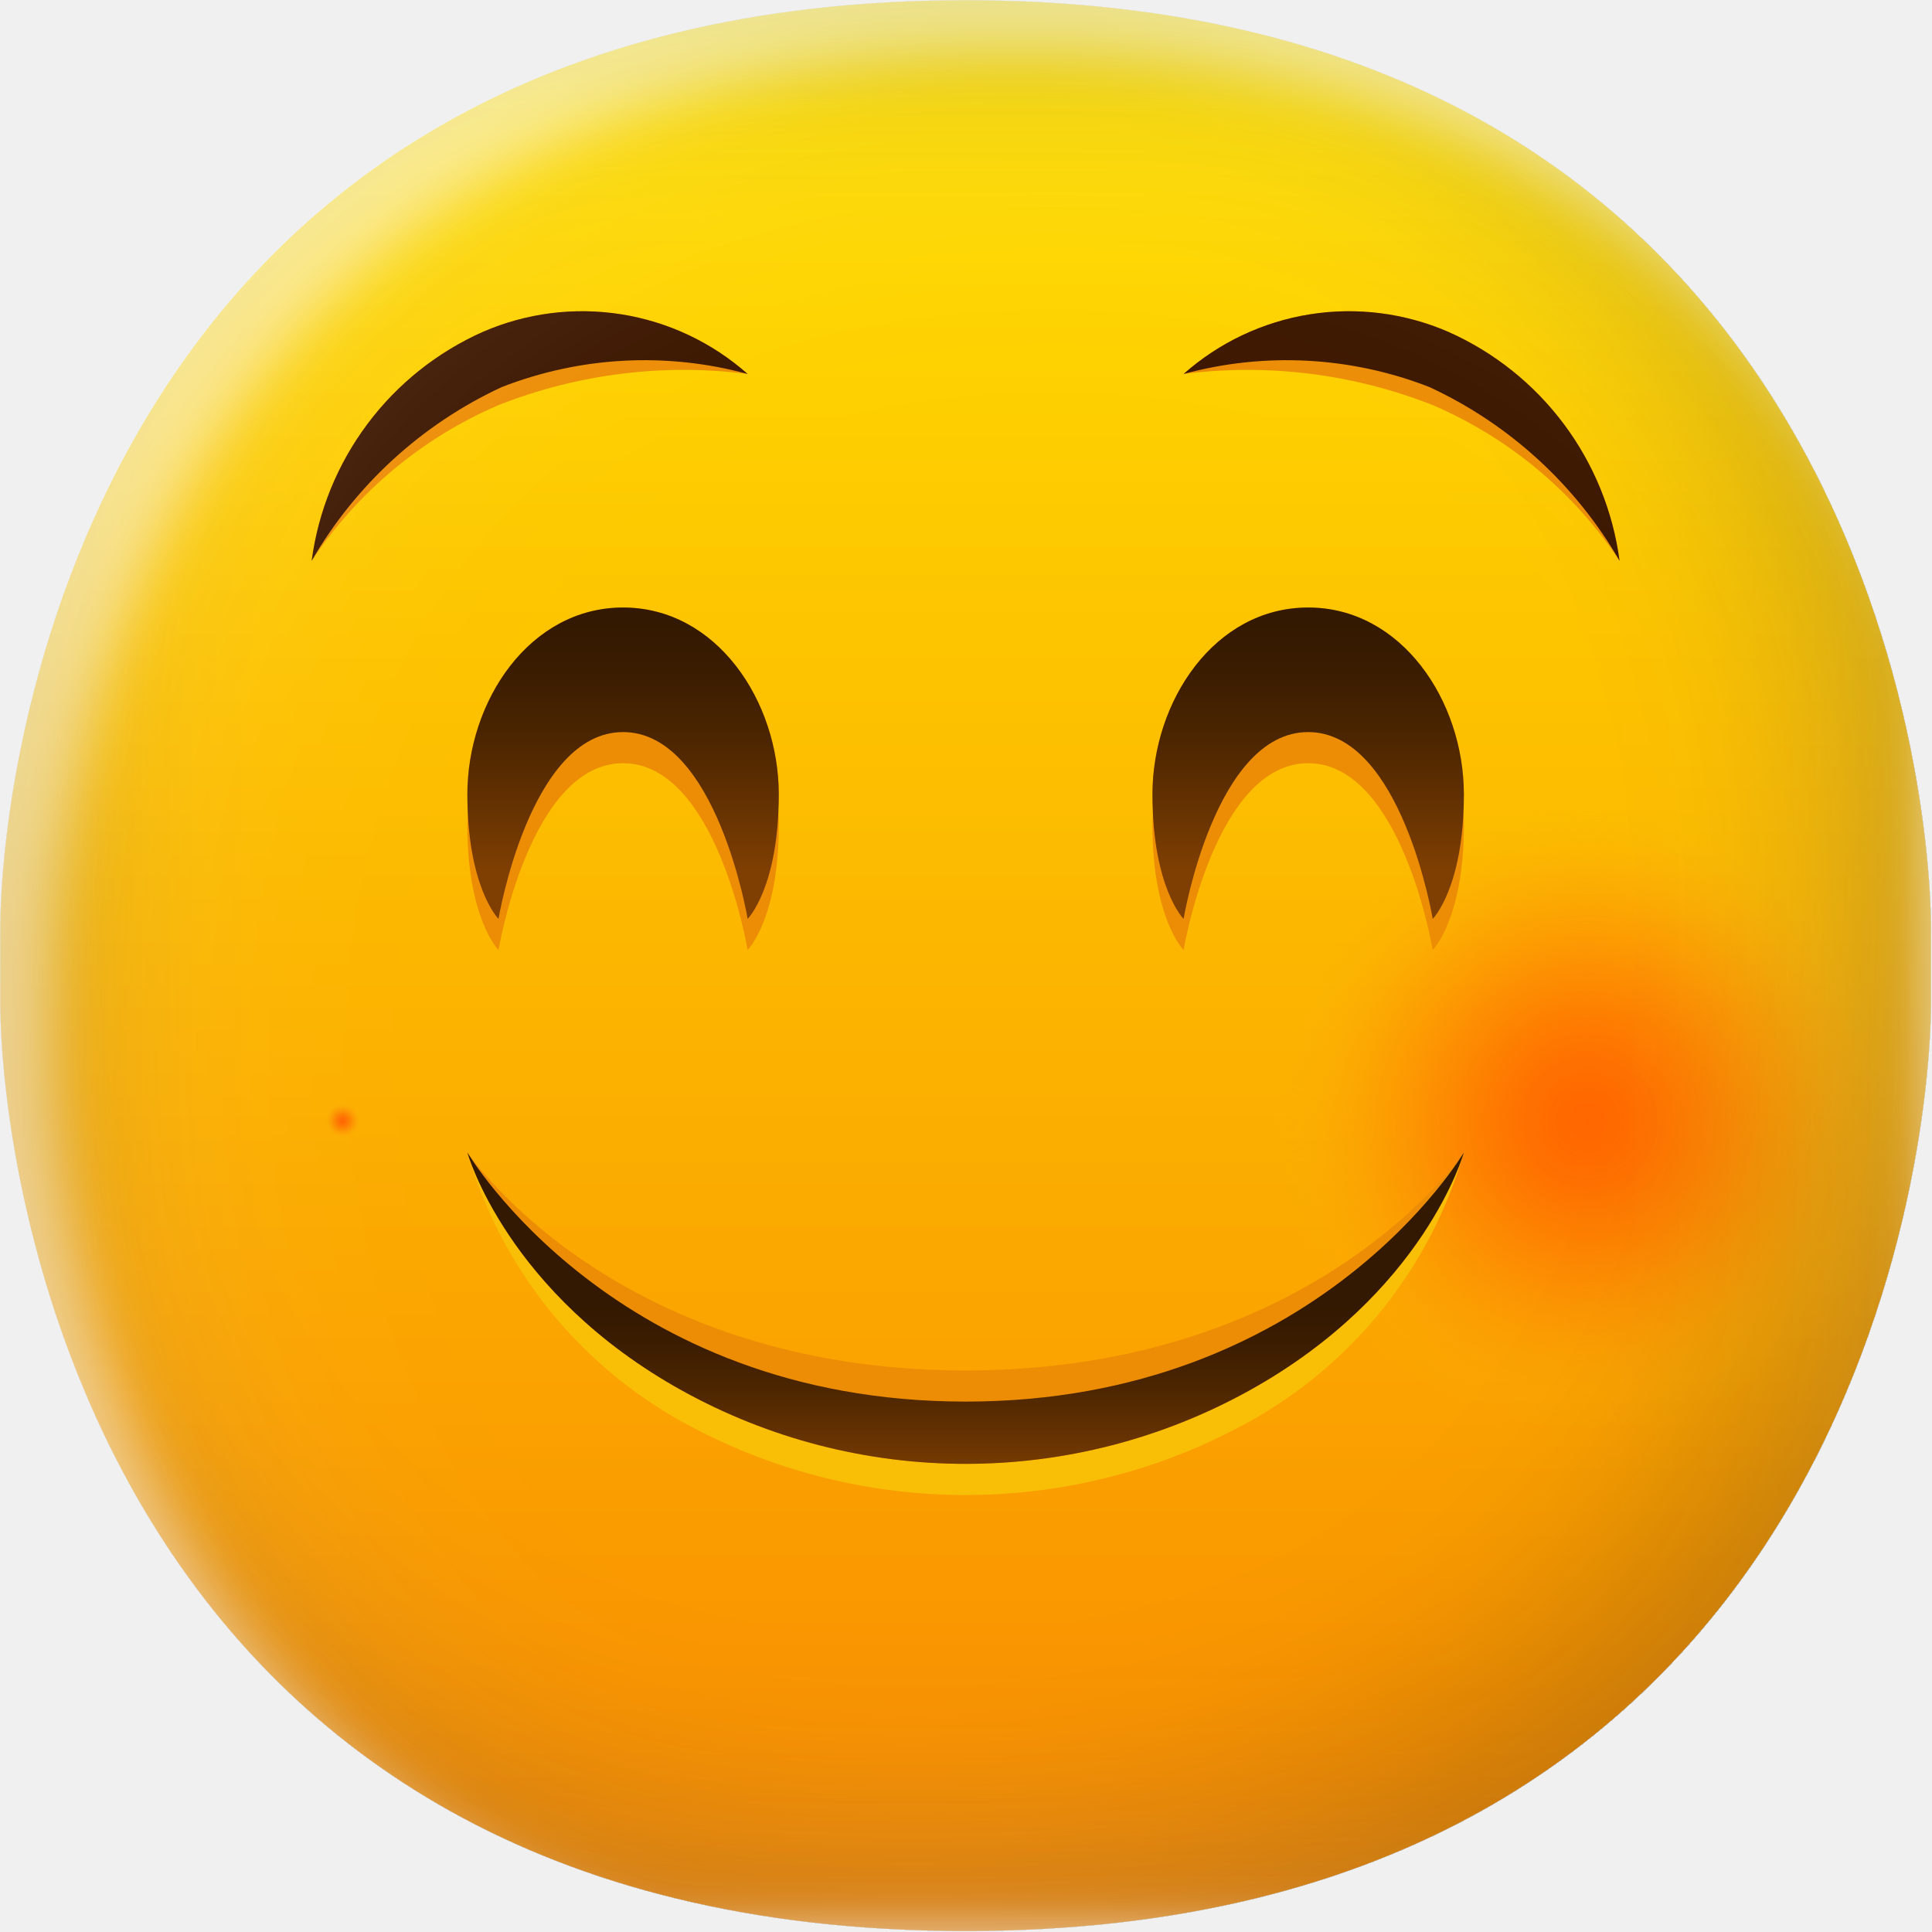
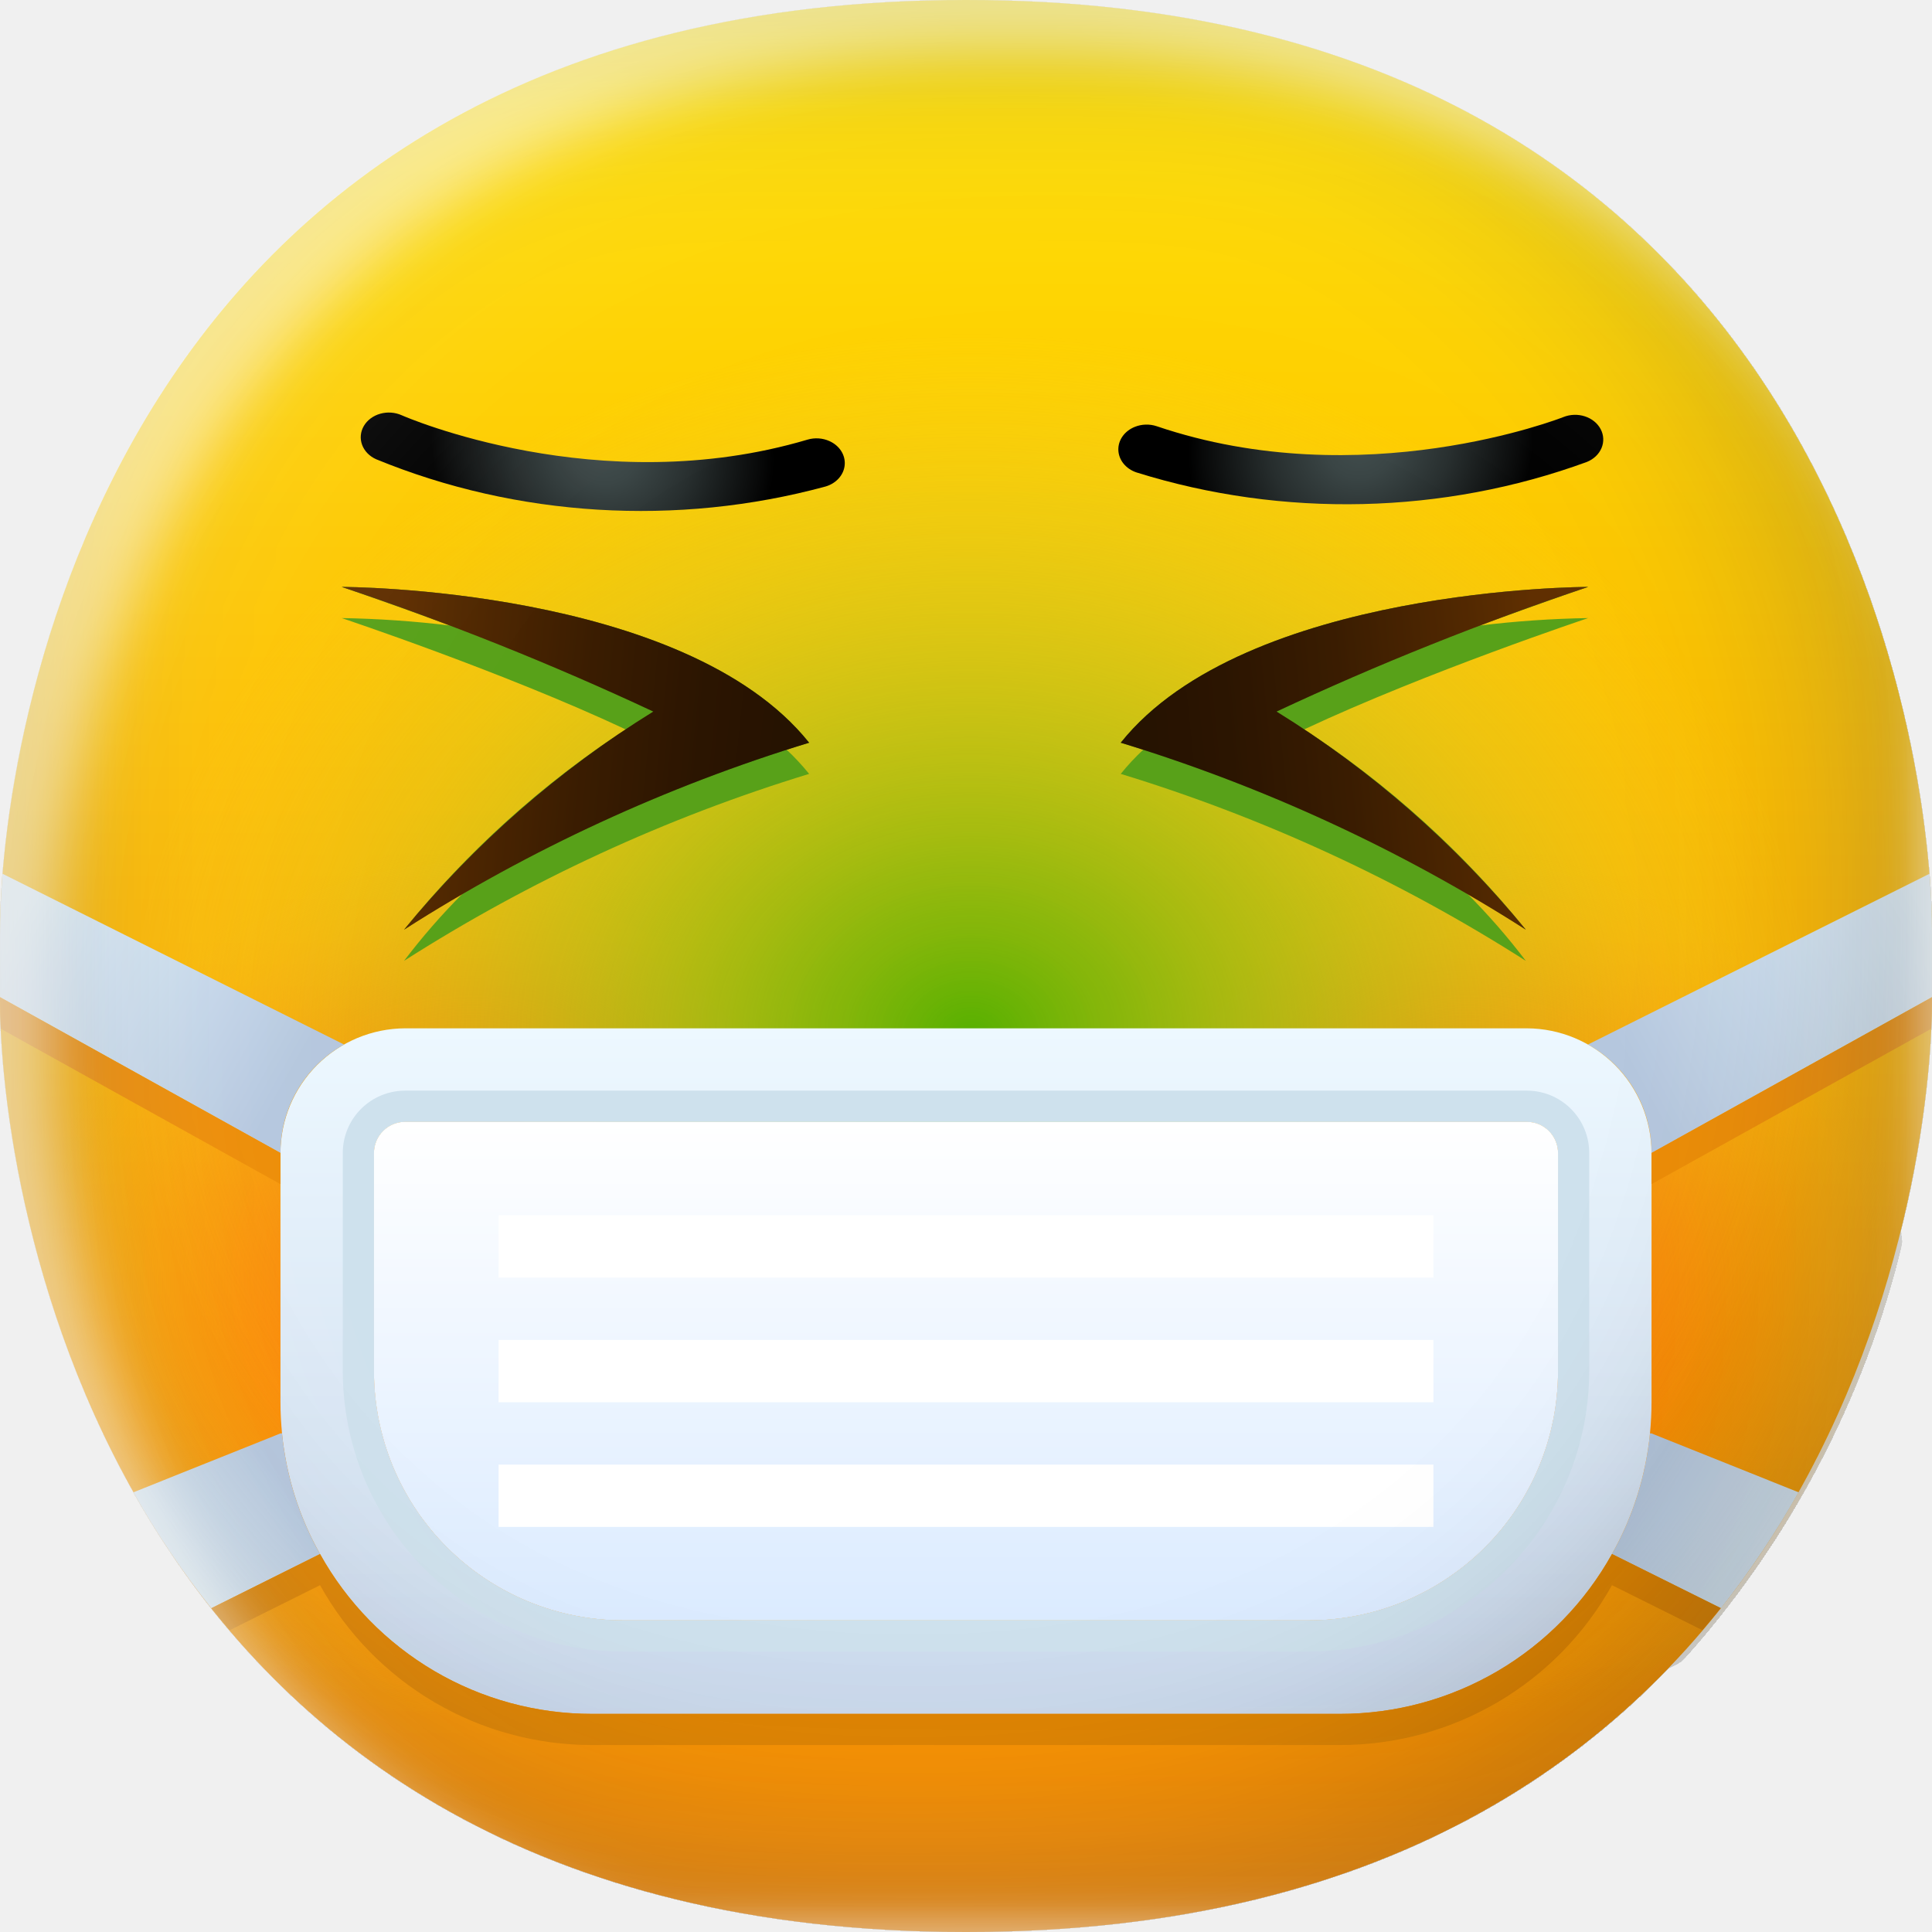
- <svg xmlns="http://www.w3.org/2000/svg" width="1501" height="1501" viewBox="0 0 1501 1501" fill="none">
-   <g filter="url(#filter0_iii_3_681)">
-     <path d="M750.203 1500.21C80.049 1500.21 -0.709 919.567 0.211 774.406V726.019C-0.709 580.858 80.049 0.213 750.203 0.213C1420.36 0.213 1501.11 580.858 1500.2 726.019V774.406C1501.11 919.567 1420.36 1500.21 750.203 1500.21Z" fill="url(#paint0_linear_3_681)" />
-     <path d="M1234.07 1113.12C1367.68 1113.12 1476 1004.8 1476 871.183C1476 737.566 1367.68 629.247 1234.07 629.247C1100.45 629.247 992.133 737.566 992.133 871.183C992.133 1004.8 1100.45 1113.12 1234.07 1113.12Z" fill="url(#paint1_radial_3_681)" />
-     <path d="M266.335 1113.12C399.951 1113.12 508.268 1004.8 508.268 871.183C508.268 737.566 399.951 629.247 266.335 629.247C132.719 629.247 24.402 737.566 24.402 871.183C24.402 1004.8 132.719 1113.12 266.335 1113.12Z" fill="url(#paint2_radial_3_681)" />
-     <path d="M1137.3 617.152C1137.3 544.57 1088.91 471.988 1016.33 471.988C943.746 471.988 895.358 544.57 895.358 617.152C895.358 621.531 895.697 625.184 895.866 629.249C895.552 633.289 895.358 637.354 895.358 641.346C895.358 713.928 919.552 738.122 919.552 738.122C919.552 738.122 943.746 592.958 1016.33 592.958C1088.91 592.958 1113.1 738.122 1113.1 738.122C1113.1 738.122 1137.3 713.928 1137.3 641.346C1137.3 637.306 1137.1 633.241 1136.79 629.249C1136.96 625.184 1137.3 621.531 1137.3 617.152Z" fill="#ED8D06" />
-     <path d="M484.076 471.988C411.495 471.988 363.107 544.57 363.107 617.152C363.107 621.531 363.446 625.184 363.615 629.249C363.301 633.289 363.107 637.354 363.107 641.346C363.107 713.928 387.301 738.122 387.301 738.122C387.301 738.122 411.495 592.958 484.076 592.958C556.658 592.958 580.852 738.122 580.852 738.122C580.852 738.122 605.046 713.928 605.046 641.346C605.046 637.306 604.852 633.241 604.537 629.249C604.707 625.233 605.046 621.579 605.046 617.152C605.046 544.57 556.658 471.988 484.076 471.988Z" fill="#ED8D06" />
-     <path d="M919.552 713.928C919.552 713.928 895.358 689.734 895.358 617.152C895.358 544.57 943.746 471.988 1016.33 471.988C1088.91 471.988 1137.3 544.57 1137.3 617.152C1137.3 689.734 1113.1 713.928 1113.1 713.928C1113.1 713.928 1088.91 568.764 1016.33 568.764C943.746 568.764 919.552 713.928 919.552 713.928Z" fill="url(#paint3_linear_3_681)" />
-     <path d="M387.301 713.928C387.301 713.928 363.107 689.734 363.107 617.152C363.107 544.57 411.495 471.988 484.076 471.988C556.658 471.988 605.046 544.57 605.046 617.152C605.046 689.734 580.852 713.928 580.852 713.928C580.852 713.928 556.658 568.764 484.076 568.764C411.495 568.764 387.301 713.928 387.301 713.928Z" fill="url(#paint4_linear_3_681)" />
-     <path d="M750.2 1088.92C476.961 1088.92 363.107 895.375 363.107 895.375C388.926 984.514 449.012 1059.79 530.211 1104.72C597.553 1141.96 673.247 1161.5 750.2 1161.5C827.154 1161.5 902.847 1141.96 970.19 1104.72C1051.39 1059.79 1111.47 984.514 1137.29 895.375C1137.29 895.375 1023.44 1088.92 750.2 1088.92Z" fill="#F9BF06" />
-     <path d="M750.2 1064.73C476.961 1064.73 363.107 895.375 363.107 895.375C363.107 895.375 393.494 1004.9 530.211 1080.53C597.553 1117.77 673.247 1137.3 750.2 1137.3C827.154 1137.3 902.847 1117.77 970.19 1080.53C1106.91 1004.9 1137.29 895.375 1137.29 895.375C1137.29 895.375 1023.44 1064.73 750.2 1064.73Z" fill="#ED8D06" />
-     <path d="M1137.29 895.375C1137.29 895.375 1106.91 1004.9 970.19 1080.53C902.847 1117.77 827.154 1137.3 750.2 1137.3C673.247 1137.3 597.553 1117.77 530.211 1080.53C393.494 1004.9 363.107 895.375 363.107 895.375C363.107 895.375 476.961 1088.92 750.2 1088.92C1023.44 1088.92 1137.29 895.375 1137.29 895.375Z" fill="url(#paint5_linear_3_681)" />
-     <path d="M375.204 257.803C339.663 273.602 308.769 298.252 285.473 329.397C262.176 360.542 247.257 397.142 242.141 435.698C277.753 382.133 328.193 340.099 387.3 314.73C448.748 290.491 515.324 282.169 580.847 290.536C553.239 266.075 519.223 250 482.795 244.202C446.368 238.403 409.042 243.122 375.204 257.803Z" fill="#ED8D06" />
-     <path d="M1125.2 257.803C1160.74 273.602 1191.64 298.252 1214.93 329.397C1238.23 360.542 1253.15 397.142 1258.26 435.698C1222.65 382.133 1172.21 340.099 1113.1 314.73C1051.66 290.491 985.081 282.169 919.558 290.536C947.166 266.075 981.182 250 1017.61 244.202C1054.04 238.403 1091.36 243.122 1125.2 257.803Z" fill="#ED8D06" />
-     <path d="M919.558 290.536C947.166 266.075 981.182 250 1017.61 244.202C1054.04 238.403 1091.36 243.122 1125.2 257.803C1160.74 273.602 1191.64 298.252 1214.93 329.397C1238.23 360.542 1253.15 397.142 1258.26 435.698C1224.1 376.632 1172.57 329.522 1110.68 300.77C1049.72 276.941 982.715 273.353 919.558 290.536Z" fill="#3D1700" />
-     <path d="M580.847 290.536C553.239 266.075 519.223 250 482.795 244.202C446.368 238.403 409.042 243.122 375.204 257.803C339.663 273.602 308.769 298.252 285.473 329.397C262.176 360.542 247.257 397.142 242.141 435.698C276.309 376.632 327.837 329.522 389.72 300.77C450.681 276.941 517.69 273.353 580.847 290.536Z" fill="#3D1700" />
+ <svg xmlns="http://www.w3.org/2000/svg" width="1500" height="1500" viewBox="0 0 1500 1500" fill="none">
+   <g filter="url(#filter0_iii_38_534)">
+     <path d="M750 1500C79.846 1500 -0.912 919.355 0.008 774.194V725.807C-0.912 580.646 79.846 0 750 0C1420.15 0 1500.91 580.646 1499.99 725.807V774.194C1500.91 919.355 1420.15 1500 750 1500Z" fill="url(#paint0_linear_38_534)" />
+     <path d="M1139.91 656.338C1088.13 656.297 1037.02 668.131 990.53 690.929C944.035 713.727 903.386 746.883 871.708 787.847C840.031 828.812 818.167 876.494 807.799 927.23C797.431 977.965 798.834 1030.4 811.9 1080.51C824.966 1130.62 849.347 1177.06 883.17 1216.28C916.992 1255.49 959.356 1286.42 1007 1306.7C1054.65 1326.98 1106.31 1336.07 1158.02 1333.26C1209.73 1330.45 1260.1 1315.82 1305.27 1290.5C1388.82 1197.79 1447.87 1085.66 1477.05 964.321C1469.38 880.188 1430.55 801.955 1368.18 744.975C1305.81 687.995 1224.39 656.381 1139.91 656.338Z" fill="url(#paint1_radial_38_534)" />
+     <path d="M704.432 995.047C704.025 908.153 670.239 824.74 610.061 762.057C549.882 699.375 467.915 662.218 381.112 658.272C294.308 654.325 209.308 683.891 143.69 740.855C78.072 797.819 36.857 877.823 28.568 964.321C57.745 1085.66 116.792 1197.79 200.34 1290.5C251.869 1319.4 310.065 1334.32 369.145 1333.76C428.224 1333.2 486.128 1317.19 537.101 1287.31C588.073 1257.44 630.338 1214.74 659.694 1163.47C689.049 1112.19 704.473 1054.13 704.432 995.047Z" fill="url(#paint2_radial_38_534)" />
+     <path d="M754.076 1351.77C1113.99 1351.77 1405.77 1106.59 1405.77 804.158C1405.77 501.723 1113.99 256.55 754.076 256.55C394.156 256.55 102.384 501.723 102.384 804.158C102.384 1106.59 394.156 1351.77 754.076 1351.77Z" fill="url(#paint3_radial_38_534)" />
+     <path d="M1499.99 725.806V774.193L1282.25 895.161C1282.3 877.998 1277.74 861.137 1269.06 846.331C1260.38 831.524 1247.9 819.313 1232.9 810.967L1498.06 678.387C1499.51 695.806 1499.99 711.048 1499.99 723.145V725.806Z" fill="url(#paint4_linear_38_534)" />
+     <path d="M1282.25 1112.9L1396.45 1158.63C1378.71 1190.13 1358.57 1220.22 1336.2 1248.63L1251.53 1206.53C1267.75 1177.7 1277.8 1145.82 1281.04 1112.9H1282.25Z" fill="url(#paint5_linear_38_534)" />
+     <path d="M1282.25 895.162V1088.71C1282.25 1096.94 1281.77 1104.92 1281.04 1112.9C1277.8 1145.82 1267.74 1177.71 1251.53 1206.53C1230.59 1244.18 1199.96 1275.53 1162.83 1297.36C1125.69 1319.18 1083.39 1330.67 1040.32 1330.65H459.681C416.607 1330.67 374.31 1319.18 337.174 1297.36C300.037 1275.53 269.412 1244.18 248.473 1206.53C232.255 1177.71 222.204 1145.82 218.957 1112.9C218.231 1104.92 217.748 1096.94 217.748 1088.71V895.162C217.856 869.53 228.086 844.978 246.211 826.852C264.336 808.727 288.888 798.496 314.521 798.388H1185.48C1211.11 798.496 1235.66 808.727 1253.79 826.852C1271.91 844.978 1282.14 869.53 1282.25 895.162ZM1209.67 1064.52V895.162C1209.67 888.746 1207.12 882.592 1202.59 878.055C1198.05 873.518 1191.9 870.969 1185.48 870.969H314.521C308.104 870.969 301.951 873.518 297.414 878.055C292.876 882.592 290.327 888.746 290.327 895.162V1064.52C290.327 1115.85 310.719 1165.08 347.016 1201.38C383.313 1237.67 432.542 1258.07 483.874 1258.07H1016.13C1067.46 1258.07 1116.69 1237.67 1152.98 1201.38C1189.28 1165.08 1209.67 1115.85 1209.67 1064.52Z" fill="url(#paint6_linear_38_534)" />
+     <path d="M1209.67 895.163V1064.52C1209.67 1115.85 1189.28 1165.08 1152.98 1201.38C1116.69 1237.67 1067.46 1258.07 1016.12 1258.07H483.872C432.54 1258.07 383.311 1237.67 347.014 1201.38C310.717 1165.08 290.326 1115.85 290.326 1064.52V895.163C290.326 888.746 292.875 882.593 297.412 878.055C301.949 873.518 308.103 870.969 314.519 870.969H1185.48C1191.89 870.969 1198.05 873.518 1202.59 878.055C1207.12 882.593 1209.67 888.746 1209.67 895.163Z" fill="url(#paint7_linear_38_534)" />
+     <path d="M1.944 678.387L267.103 810.967C252.106 819.313 239.619 831.524 230.939 846.331C222.26 861.137 217.705 877.998 217.749 895.161L0.009 774.193V725.806C0.009 713.225 0.493 697.258 1.944 678.387Z" fill="url(#paint8_linear_38_534)" />
+     <path d="M248.473 1206.53L164.038 1248.63C141.49 1220.3 121.263 1190.21 103.555 1158.63L217.747 1112.9H218.957C222.204 1145.82 232.255 1177.7 248.473 1206.53Z" fill="url(#paint9_linear_38_534)" />
+     <path d="M1185.48 846.774H314.52C301.687 846.774 289.38 851.872 280.305 860.946C271.231 870.02 266.133 882.328 266.133 895.161V1064.52C266.197 1122.24 289.158 1177.59 329.979 1218.41C370.799 1259.23 426.145 1282.19 483.873 1282.26H1016.13C1073.85 1282.19 1129.2 1259.23 1170.02 1218.41C1210.84 1177.59 1233.8 1122.24 1233.87 1064.52V895.161C1233.87 882.328 1228.77 870.02 1219.69 860.946C1210.62 851.872 1198.31 846.774 1185.48 846.774ZM1209.67 1064.52C1209.67 1115.85 1189.28 1165.08 1152.98 1201.38C1116.69 1237.67 1067.46 1258.06 1016.13 1258.06H483.873C432.541 1258.06 383.312 1237.67 347.015 1201.38C310.718 1165.08 290.327 1115.85 290.327 1064.52V895.161C290.327 888.744 292.876 882.591 297.413 878.054C301.95 873.516 308.103 870.967 314.52 870.967H1185.48C1191.9 870.967 1198.05 873.516 1202.59 878.054C1207.12 882.591 1209.67 888.744 1209.67 895.161V1064.52Z" fill="#CEE1ED" />
+     <path d="M1112.9 943.548H387.101V991.935H1112.9V943.548Z" fill="white" />
+     <path d="M1112.9 1040.32H387.101V1088.71H1112.9V1040.32Z" fill="white" />
+     <path d="M1112.9 1137.1H387.101V1185.49H1112.9V1137.1Z" fill="white" />
+     <path d="M1251.53 1206.53C1230.59 1244.17 1199.96 1275.53 1162.83 1297.35C1125.69 1319.18 1083.39 1330.67 1040.32 1330.65H459.681C416.607 1330.67 374.31 1319.18 337.174 1297.35C300.037 1275.53 269.413 1244.17 248.473 1206.53L164.063 1248.63C168.636 1254.39 173.498 1260.02 178.313 1265.71L248.473 1230.73C269.413 1268.37 300.037 1299.73 337.174 1321.55C374.31 1343.37 416.607 1354.86 459.681 1354.84H1040.32C1083.39 1354.86 1125.69 1343.37 1162.83 1321.55C1199.96 1299.73 1230.59 1268.37 1251.53 1230.73L1321.69 1265.64C1326.53 1259.95 1331.37 1254.31 1335.96 1248.53L1251.53 1206.53Z" fill="#E08400" />
+     <path d="M1282.25 895.163V919.357L1499.41 798.728C1499.8 789.679 1499.99 781.284 1499.99 774.195L1282.25 895.163Z" fill="#ED8D06" />
+     <path d="M217.749 895.163L0.009 774.195C0.009 781.284 0.202 789.679 0.589 798.728L217.749 919.357V895.163Z" fill="#ED8D06" />
+     <path d="M1149.16 485.632C1197.13 467.777 1233.04 455.68 1233.04 455.68C1233.04 455.68 966.911 455.68 870.138 576.648C870.138 576.648 876.501 578.462 887.629 582.043C881.372 587.898 875.527 594.179 870.138 600.841C981.068 634.755 1086.87 683.589 1184.65 746.003C1170.5 727.363 1155.09 709.709 1138.54 693.164C1154.02 702.237 1169.48 711.696 1184.65 721.809C1135.77 661.305 1077.71 608.83 1012.59 566.293C1107.96 521.583 1233.04 479.874 1233.04 479.874C1205 480.33 1177 482.252 1149.16 485.632Z" fill="#58A119" />
+     <path d="M1184.65 721.809C1086.87 659.395 981.068 610.561 870.138 576.648C966.911 455.68 1233.04 455.68 1233.04 455.68C1150.61 483.296 1069.84 515.607 991.104 552.454C1064.53 597.833 1129.93 655.059 1184.65 721.809Z" fill="url(#paint10_linear_38_534)" />
+     <path d="M1184.65 721.809C1086.87 659.395 981.068 610.561 870.138 576.648C966.911 455.68 1233.04 455.68 1233.04 455.68C1150.61 483.296 1069.84 515.607 991.104 552.454C1064.53 597.833 1129.93 655.059 1184.65 721.809Z" fill="black" fill-opacity="0.25" />
+     <path d="M265.307 455.68C265.307 455.68 301.21 467.777 349.185 485.632C321.345 482.252 293.347 480.33 265.307 479.874C265.307 479.874 390.386 521.583 485.756 566.293C420.634 608.83 362.576 661.305 313.693 721.809C328.862 711.696 344.322 702.237 359.806 693.164C343.252 709.709 327.846 727.363 313.693 746.003C411.47 683.589 517.276 634.755 628.206 600.841C622.816 594.179 616.972 587.898 610.714 582.043C621.843 578.462 628.206 576.648 628.206 576.648C531.433 455.68 265.307 455.68 265.307 455.68Z" fill="#58A119" />
+     <path d="M313.693 721.809C411.47 659.395 517.276 610.561 628.206 576.648C531.433 455.68 265.307 455.68 265.307 455.68C347.731 483.296 428.508 515.607 507.24 552.454C433.817 597.833 368.416 655.059 313.693 721.809Z" fill="url(#paint11_linear_38_534)" />
+     <path d="M313.693 721.809C411.47 659.395 517.276 610.561 628.206 576.648C531.433 455.68 265.307 455.68 265.307 455.68C347.731 483.296 428.508 515.607 507.24 552.454C433.817 597.833 368.416 655.059 313.693 721.809Z" fill="black" fill-opacity="0.25" />
+     <path d="M881.054 331.423C883.701 330.348 886.566 329.748 889.481 329.659C892.397 329.57 895.302 329.995 898.028 330.907C1057.55 384.997 1212.28 324.422 1213.78 323.813C1219.05 321.689 1225.06 321.487 1230.5 323.252C1235.93 325.017 1240.35 328.603 1242.77 333.223C1245.19 337.843 1245.42 343.117 1243.41 347.886C1241.4 352.654 1237.31 356.526 1232.04 358.65C1120.69 399.445 995.996 402.343 882.337 366.777C878.311 365.43 874.829 363.068 872.329 359.99C869.829 356.911 868.421 353.253 868.284 349.475C868.147 345.697 869.286 341.967 871.558 338.755C873.83 335.544 877.134 332.993 881.054 331.423Z" fill="url(#paint12_radial_38_534)" />
+     <path d="M643.949 342.45C647.789 344.165 650.965 346.837 653.079 350.131C655.193 353.424 656.15 357.193 655.829 360.963C655.509 364.732 653.925 368.335 651.278 371.317C648.63 374.299 645.036 376.528 640.949 377.724C525.665 409.007 401.227 401.448 291.957 356.526C286.8 354.207 282.903 350.186 281.125 345.346C279.347 340.507 279.833 335.246 282.477 330.721C285.12 326.196 289.704 322.778 295.22 321.218C300.736 319.658 306.733 320.085 311.89 322.404C313.388 323.077 465.028 389.384 627.035 341.308C629.798 340.5 632.718 340.184 635.623 340.38C638.528 340.576 641.358 341.28 643.949 342.45Z" fill="url(#paint13_radial_38_534)" />
  </g>
  <defs>
-     <filter id="filter0_iii_3_681" x="-40.48" y="-40.47" width="1608.49" height="1608.49" filterUnits="userSpaceOnUse" color-interpolation-filters="sRGB">
+     <filter id="filter0_iii_38_534" x="-40.683" y="-40.683" width="1608.49" height="1608.49" filterUnits="userSpaceOnUse" color-interpolation-filters="sRGB">
      <feFlood flood-opacity="0" result="BackgroundImageFix" />
      <feBlend mode="normal" in="SourceGraphic" in2="BackgroundImageFix" result="shape" />
      <feColorMatrix in="SourceAlpha" type="matrix" values="0 0 0 0 0 0 0 0 0 0 0 0 0 0 0 0 0 0 127 0" result="hardAlpha" />
      <feOffset dx="-40.683" dy="-40.683" />
      <feGaussianBlur stdDeviation="89.503" />
      <feComposite in2="hardAlpha" operator="arithmetic" k2="-1" k3="1" />
      <feColorMatrix type="matrix" values="0 0 0 0 0 0 0 0 0 0 0 0 0 0 0 0 0 0 0.24 0" />
-       <feBlend mode="normal" in2="shape" result="effect1_innerShadow_3_681" />
+       <feBlend mode="normal" in2="shape" result="effect1_innerShadow_38_534" />
      <feColorMatrix in="SourceAlpha" type="matrix" values="0 0 0 0 0 0 0 0 0 0 0 0 0 0 0 0 0 0 127 0" result="hardAlpha" />
      <feOffset dx="40.683" dy="40.683" />
      <feGaussianBlur stdDeviation="22.376" />
      <feComposite in2="hardAlpha" operator="arithmetic" k2="-1" k3="1" />
      <feColorMatrix type="matrix" values="0 0 0 0 1 0 0 0 0 1 0 0 0 0 1 0 0 0 0.5 0" />
-       <feBlend mode="normal" in2="effect1_innerShadow_3_681" result="effect2_innerShadow_3_681" />
+       <feBlend mode="normal" in2="effect1_innerShadow_38_534" result="effect2_innerShadow_38_534" />
      <feColorMatrix in="SourceAlpha" type="matrix" values="0 0 0 0 0 0 0 0 0 0 0 0 0 0 0 0 0 0 127 0" result="hardAlpha" />
      <feOffset dx="67.805" dy="67.805" />
      <feGaussianBlur stdDeviation="115.269" />
      <feComposite in2="hardAlpha" operator="arithmetic" k2="-1" k3="1" />
      <feColorMatrix type="matrix" values="0 0 0 0 1 0 0 0 0 1 0 0 0 0 1 0 0 0 0.15 0" />
-       <feBlend mode="normal" in2="effect2_innerShadow_3_681" result="effect3_innerShadow_3_681" />
+       <feBlend mode="normal" in2="effect2_innerShadow_38_534" result="effect3_innerShadow_38_534" />
    </filter>
-     <linearGradient id="paint0_linear_3_681" x1="750.203" y1="7.567" x2="750.203" y2="1507.57" gradientUnits="userSpaceOnUse">
+     <linearGradient id="paint0_linear_38_534" x1="750" y1="7.355" x2="750" y2="1507.36" gradientUnits="userSpaceOnUse">
      <stop stop-color="#FFE100" />
      <stop offset="1" stop-color="#F98900" />
    </linearGradient>
-     <radialGradient id="paint1_radial_3_681" cx="0" cy="0" r="1" gradientUnits="userSpaceOnUse" gradientTransform="translate(1233.48 870.764) scale(241.836 241.839)">
+     <radialGradient id="paint1_radial_38_534" cx="0" cy="0" r="1" gradientUnits="userSpaceOnUse" gradientTransform="translate(1139.82 995.068) scale(338.774 338.778)">
      <stop stop-color="#FF6600" />
      <stop offset="0.098" stop-color="#FF6800" stop-opacity="0.978" />
      <stop offset="0.222" stop-color="#FE6D01" stop-opacity="0.916" />
      <stop offset="0.36" stop-color="#FE7501" stop-opacity="0.814" />
      <stop offset="0.509" stop-color="#FD8003" stop-opacity="0.672" />
      <stop offset="0.666" stop-color="#FC8E04" stop-opacity="0.488" />
      <stop offset="0.83" stop-color="#FBA006" stop-opacity="0.264" />
      <stop offset="0.997" stop-color="#F9B508" stop-opacity="0.01" />
      <stop offset="1" stop-color="#F9B508" stop-opacity="0" />
    </radialGradient>
-     <radialGradient id="paint2_radial_3_681" cx="0" cy="0" r="1" gradientUnits="userSpaceOnUse" gradientTransform="translate(266.137 870.764) scale(14.2257 14.2258)">
+     <radialGradient id="paint2_radial_38_534" cx="0" cy="0" r="1" gradientUnits="userSpaceOnUse" gradientTransform="translate(365.498 995.068) scale(338.774 338.778)">
      <stop stop-color="#FF6600" />
      <stop offset="0.098" stop-color="#FF6800" stop-opacity="0.978" />
      <stop offset="0.222" stop-color="#FE6D01" stop-opacity="0.916" />
      <stop offset="0.36" stop-color="#FE7501" stop-opacity="0.814" />
      <stop offset="0.509" stop-color="#FD8003" stop-opacity="0.672" />
      <stop offset="0.666" stop-color="#FC8E04" stop-opacity="0.488" />
      <stop offset="0.83" stop-color="#FBA006" stop-opacity="0.264" />
      <stop offset="0.997" stop-color="#F9B508" stop-opacity="0.01" />
      <stop offset="1" stop-color="#F9B508" stop-opacity="0" />
    </radialGradient>
-     <linearGradient id="paint3_linear_3_681" x1="1016.33" y1="676.742" x2="1016.33" y2="481.81" gradientUnits="userSpaceOnUse">
+     <radialGradient id="paint3_radial_38_534" cx="0" cy="0" r="1" gradientUnits="userSpaceOnUse" gradientTransform="translate(754.063 804.423) scale(651.692 547.764)">
+       <stop stop-color="#56B000" />
+       <stop offset="1" stop-color="#F0D94C" stop-opacity="0" />
+     </radialGradient>
+     <linearGradient id="paint4_linear_38_534" x1="1501.78" y1="721.282" x2="1273.16" y2="844.667" gradientUnits="userSpaceOnUse">
+       <stop stop-color="#E3F4FF" />
+       <stop offset="0.995" stop-color="#B5C7DE" />
+     </linearGradient>
+     <linearGradient id="paint5_linear_38_534" x1="1376.87" y1="1213.74" x2="1275.26" y2="1153.86" gradientUnits="userSpaceOnUse">
+       <stop stop-color="#E3F4FF" />
+       <stop offset="0.995" stop-color="#B5C7DE" />
+     </linearGradient>
+     <linearGradient id="paint6_linear_38_534" x1="750" y1="798.388" x2="750" y2="1371.85" gradientUnits="userSpaceOnUse">
+       <stop stop-color="#EDF8FF" />
+       <stop offset="0.995" stop-color="#C8D7EB" />
+     </linearGradient>
+     <linearGradient id="paint7_linear_38_534" x1="749.998" y1="870.969" x2="749.998" y2="1259.28" gradientUnits="userSpaceOnUse">
+       <stop stop-color="white" />
+       <stop offset="0.995" stop-color="#DBEBFF" />
+     </linearGradient>
+     <linearGradient id="paint8_linear_38_534" x1="6.976" y1="721.306" x2="222.903" y2="842.877" gradientUnits="userSpaceOnUse">
+       <stop stop-color="#E3F4FF" />
+       <stop offset="0.995" stop-color="#B5C7DE" />
+     </linearGradient>
+     <linearGradient id="paint9_linear_38_534" x1="131.571" y1="1213.69" x2="222.296" y2="1150.19" gradientUnits="userSpaceOnUse">
+       <stop stop-color="#E3F4FF" />
+       <stop offset="0.995" stop-color="#B5C7DE" />
+     </linearGradient>
+     <linearGradient id="paint10_linear_38_534" x1="1201.61" y1="587.995" x2="899.532" y2="619.034" gradientUnits="userSpaceOnUse">
      <stop stop-color="#803F02" />
      <stop offset="0.174" stop-color="#6D3602" />
      <stop offset="0.515" stop-color="#4D2601" />
      <stop offset="0.802" stop-color="#3A1C01" />
      <stop offset="1" stop-color="#331901" />
    </linearGradient>
-     <linearGradient id="paint4_linear_3_681" x1="484.076" y1="676.742" x2="484.076" y2="481.81" gradientUnits="userSpaceOnUse">
+     <linearGradient id="paint11_linear_38_534" x1="296.734" y1="587.995" x2="598.811" y2="619.034" gradientUnits="userSpaceOnUse">
      <stop stop-color="#803F02" />
      <stop offset="0.174" stop-color="#6D3602" />
      <stop offset="0.515" stop-color="#4D2601" />
      <stop offset="0.802" stop-color="#3A1C01" />
      <stop offset="1" stop-color="#331901" />
    </linearGradient>
-     <linearGradient id="paint5_linear_3_681" x1="750.2" y1="1150.62" x2="750.2" y2="1013.56" gradientUnits="userSpaceOnUse">
-       <stop stop-color="#803F02" />
-       <stop offset="0.174" stop-color="#6D3602" />
-       <stop offset="0.515" stop-color="#4D2601" />
-       <stop offset="0.802" stop-color="#3A1C01" />
-       <stop offset="1" stop-color="#331901" />
-     </linearGradient>
+     <radialGradient id="paint12_radial_38_534" cx="0" cy="0" r="1" gradientUnits="userSpaceOnUse" gradientTransform="translate(1056.55 345.037) rotate(158.032) scale(135.388 123.752)">
+       <stop offset="0.005" stop-color="#414D4D" />
+       <stop offset="0.206" stop-color="#3A4545" />
+       <stop offset="0.522" stop-color="#272E2E" />
+       <stop offset="0.914" stop-color="#080909" />
+       <stop offset="1" />
+     </radialGradient>
+     <radialGradient id="paint13_radial_38_534" cx="0" cy="0" r="1" gradientUnits="userSpaceOnUse" gradientTransform="translate(467.953 349.488) rotate(-155.79) scale(134.843 124.253)">
+       <stop offset="0.005" stop-color="#414D4D" />
+       <stop offset="0.206" stop-color="#3A4545" />
+       <stop offset="0.522" stop-color="#272E2E" />
+       <stop offset="0.914" stop-color="#080909" />
+       <stop offset="1" />
+     </radialGradient>
  </defs>
</svg>
